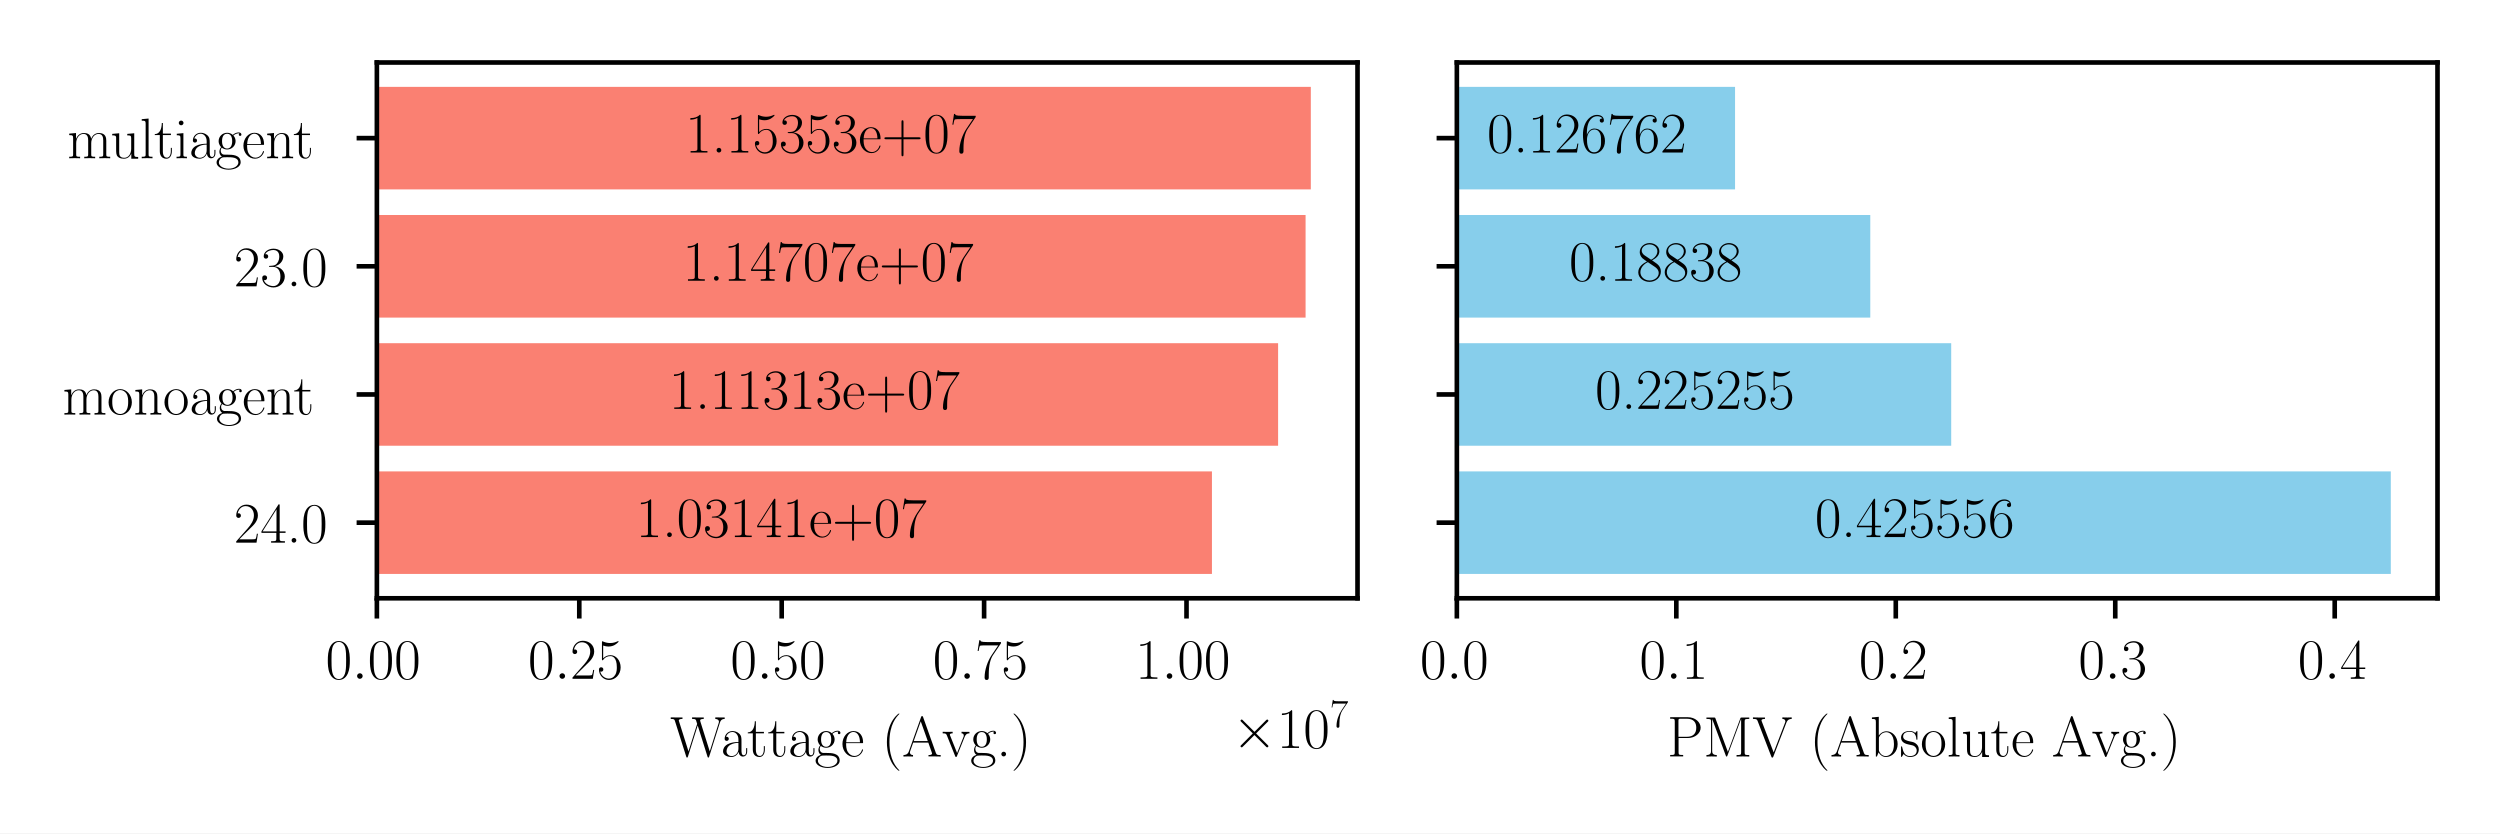
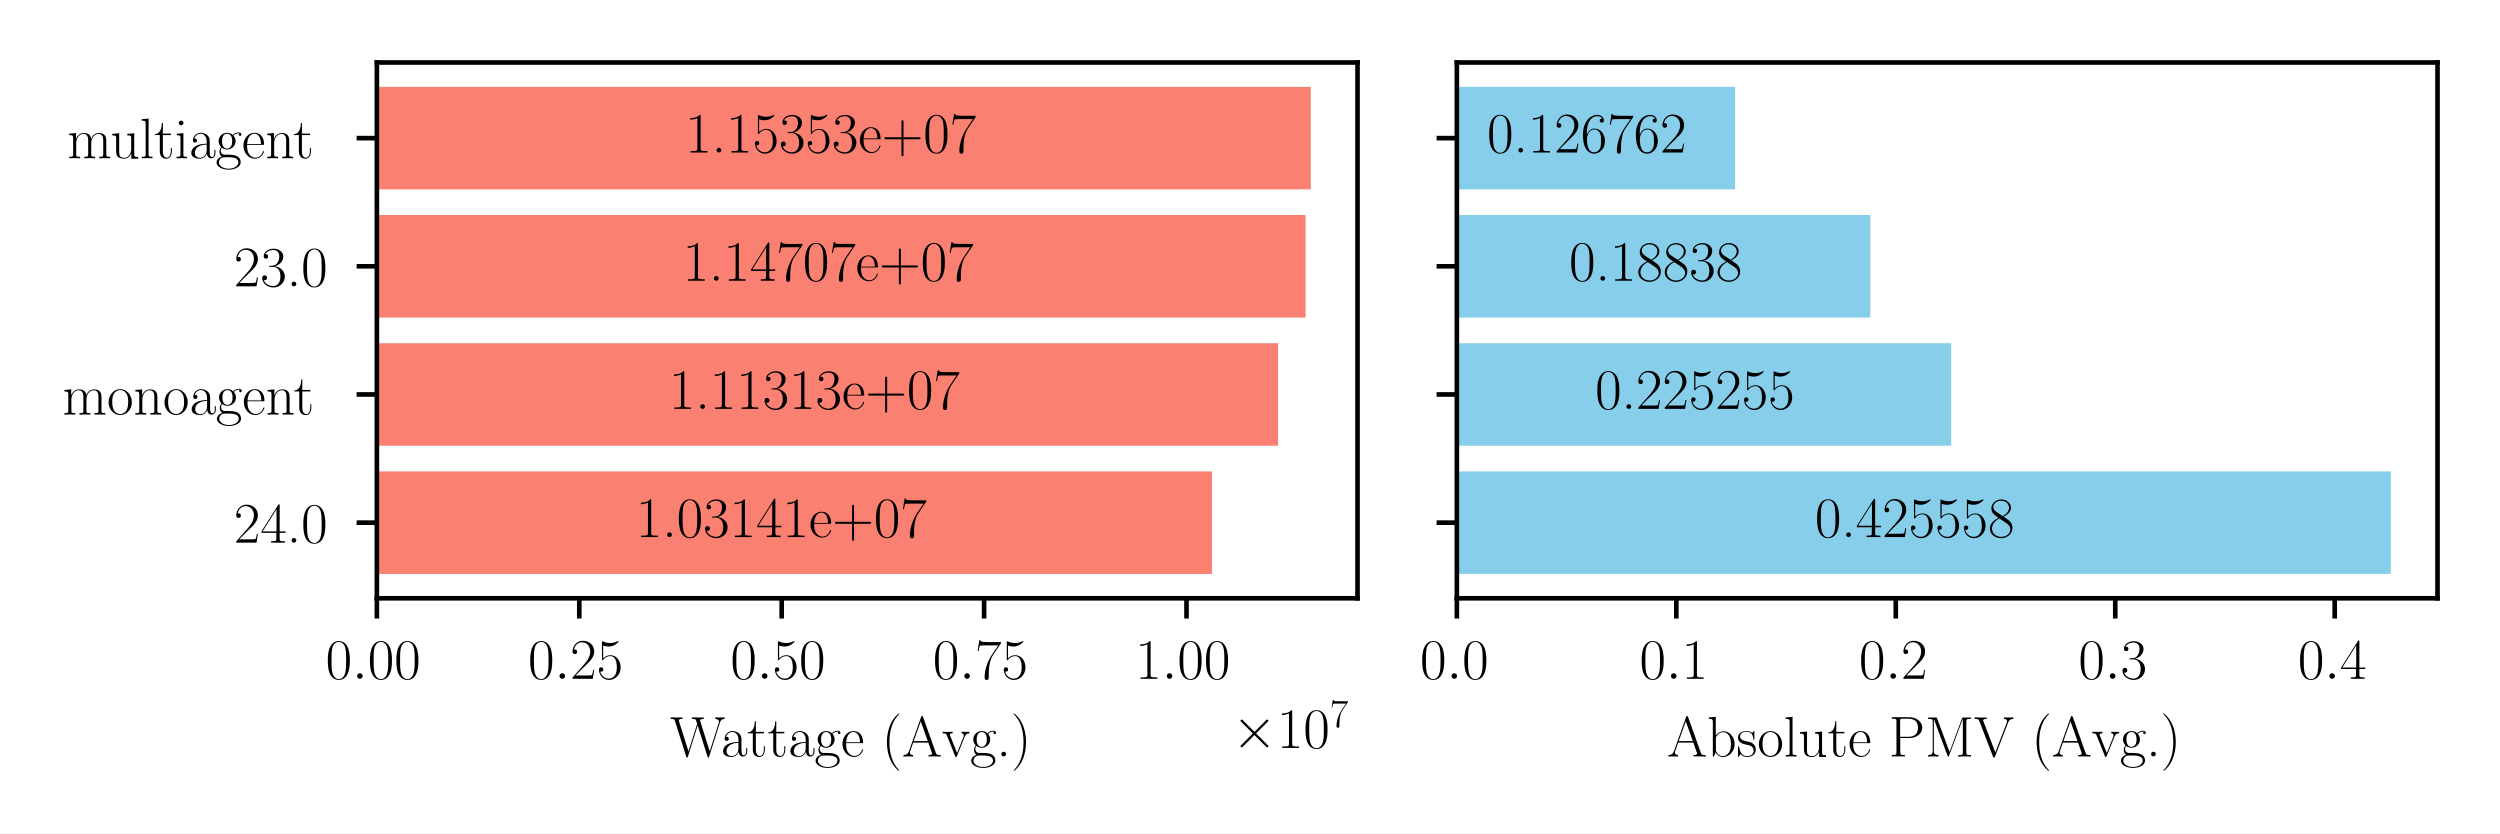
<svg xmlns="http://www.w3.org/2000/svg" xmlns:xlink="http://www.w3.org/1999/xlink" width="432pt" height="144pt" viewBox="0 0 432 144" version="1.1">
  <defs>
    <style type="text/css">*{stroke-linejoin: round; stroke-linecap: butt}</style>
  </defs>
  <g id="figure_1">
    <g id="patch_1">
      <path d="M 0 144  L 432 144  L 432 0  L 0 0  z " style="fill: #ffffff" />
    </g>
    <g id="axes_1">
      <g id="patch_2">
        <path d="M 65.123 103.382  L 234.579 103.382  L 234.579 10.8  L 65.123 10.8  z " style="fill: #ffffff" />
      </g>
      <g id="patch_3">
-         <path d="M 65.123 99.173  L 209.424 99.173  L 209.424 81.454  L 65.123 81.454  z " clip-path="url(#pb699be43f3)" style="fill: #fa8072" />
+         <path d="M 65.123 99.173  L 209.424 99.173  L 209.424 81.454  L 65.123 81.454  z " clip-path="url(#p2b92058a64)" style="fill: #fa8072" />
      </g>
      <g id="patch_4">
-         <path d="M 65.123 77.025  L 220.856 77.025  L 220.856 59.306  L 65.123 59.306  z " clip-path="url(#pb699be43f3)" style="fill: #fa8072" />
+         <path d="M 65.123 77.025  L 220.856 77.025  L 220.856 59.306  L 65.123 59.306  z " clip-path="url(#p2b92058a64)" style="fill: #fa8072" />
      </g>
      <g id="patch_5">
-         <path d="M 65.123 54.876  L 225.605 54.876  L 225.605 37.157  L 65.123 37.157  z " clip-path="url(#pb699be43f3)" style="fill: #fa8072" />
+         <path d="M 65.123 54.876  L 225.605 54.876  L 225.605 37.157  L 65.123 37.157  z " clip-path="url(#p2b92058a64)" style="fill: #fa8072" />
      </g>
      <g id="patch_6">
-         <path d="M 65.123 32.727  L 226.509 32.727  L 226.509 15.008  L 65.123 15.008  z " clip-path="url(#pb699be43f3)" style="fill: #fa8072" />
+         <path d="M 65.123 32.727  L 226.509 32.727  L 226.509 15.008  L 65.123 15.008  z " clip-path="url(#p2b92058a64)" style="fill: #fa8072" />
      </g>
      <g id="matplotlib.axis_1">
        <g id="xtick_1">
          <g id="line2d_1">
            <defs>
-               <path id="m2a551064ef" d="M 0 0  L 0 3.5  " style="stroke: #000000; stroke-width: 0.8" />
+               <path id="m64efaf2c10" d="M 0 0  L 0 3.5  " style="stroke: #000000; stroke-width: 0.8" />
            </defs>
            <g>
-               <use xlink:href="#m2a551064ef" x="65.123" y="103.382" style="stroke: #000000; stroke-width: 0.8" />
+               <use xlink:href="#m64efaf2c10" x="65.123" y="103.382" style="stroke: #000000; stroke-width: 0.8" />
            </g>
          </g>
          <g id="text_1">
            <g transform="translate(56.26696 117.3002) scale(0.1 -0.1)">
              <defs>
                <path id="CMR17-30" d="M 2688 2025  C 2688 2416 2682 3080 2413 3591  C 2176 4039 1798 4198 1466 4198  C 1158 4198 768 4058 525 3597  C 269 3118 243 2524 243 2025  C 243 1661 250 1106 448 619  C 723 -39 1216 -128 1466 -128  C 1760 -128 2208 -7 2470 600  C 2662 1042 2688 1559 2688 2025  z M 1466 -26  C 1056 -26 813 325 723 812  C 653 1188 653 1738 653 2096  C 653 2588 653 2997 736 3387  C 858 3929 1216 4096 1466 4096  C 1728 4096 2067 3923 2189 3400  C 2272 3036 2278 2607 2278 2096  C 2278 1680 2278 1169 2202 792  C 2067 95 1690 -26 1466 -26  z " transform="scale(0.015625)" />
                <path id="CMMI12-3a" d="M 1178 307  C 1178 492 1024 619 870 619  C 685 619 557 466 557 313  C 557 128 710 0 864 0  C 1050 0 1178 153 1178 307  z " transform="scale(0.015625)" />
              </defs>
              <use xlink:href="#CMR17-30" transform="scale(0.996264)" />
              <use xlink:href="#CMMI12-3a" transform="translate(45.69048 0) scale(0.996264)" />
              <use xlink:href="#CMR17-30" transform="translate(72.78765 0) scale(0.996264)" />
              <use xlink:href="#CMR17-30" transform="translate(118.4781 0) scale(0.996264)" />
            </g>
          </g>
        </g>
        <g id="xtick_2">
          <g id="line2d_2">
            <g>
-               <use xlink:href="#m2a551064ef" x="100.099" y="103.382" style="stroke: #000000; stroke-width: 0.8" />
+               <use xlink:href="#m64efaf2c10" x="100.099" y="103.382" style="stroke: #000000; stroke-width: 0.8" />
            </g>
          </g>
          <g id="text_2">
            <g transform="translate(91.24359 117.3002) scale(0.1 -0.1)">
              <defs>
                <path id="CMR17-32" d="M 2669 989  L 2554 989  C 2490 536 2438 459 2413 420  C 2381 369 1920 369 1830 369  L 602 369  C 832 619 1280 1072 1824 1597  C 2214 1967 2669 2402 2669 3035  C 2669 3790 2067 4224 1395 4224  C 691 4224 262 3604 262 3030  C 262 2780 448 2748 525 2748  C 589 2748 781 2787 781 3010  C 781 3207 614 3264 525 3264  C 486 3264 448 3258 422 3245  C 544 3790 915 4058 1306 4058  C 1862 4058 2227 3617 2227 3035  C 2227 2479 1901 2000 1536 1584  L 262 146  L 262 0  L 2515 0  L 2669 989  z " transform="scale(0.015625)" />
                <path id="CMR17-35" d="M 730 3692  C 794 3666 1056 3584 1325 3584  C 1920 3584 2246 3911 2432 4100  C 2432 4157 2432 4192 2394 4192  C 2387 4192 2374 4192 2323 4163  C 2099 4058 1837 3973 1517 3973  C 1325 3973 1037 3999 723 4139  C 653 4171 640 4171 634 4171  C 602 4171 595 4164 595 4037  L 595 2203  C 595 2089 595 2057 659 2057  C 691 2057 704 2070 736 2114  C 941 2401 1222 2522 1542 2522  C 1766 2522 2246 2382 2246 1289  C 2246 1085 2246 715 2054 421  C 1894 159 1645 25 1370 25  C 947 25 518 320 403 814  C 429 807 480 795 506 795  C 589 795 749 840 749 1038  C 749 1210 627 1280 506 1280  C 358 1280 262 1190 262 1011  C 262 454 704 -128 1382 -128  C 2042 -128 2669 440 2669 1264  C 2669 2030 2170 2624 1549 2624  C 1222 2624 947 2503 730 2274  L 730 3692  z " transform="scale(0.015625)" />
              </defs>
              <use xlink:href="#CMR17-30" transform="scale(0.996264)" />
              <use xlink:href="#CMMI12-3a" transform="translate(45.69048 0) scale(0.996264)" />
              <use xlink:href="#CMR17-32" transform="translate(72.78765 0) scale(0.996264)" />
              <use xlink:href="#CMR17-35" transform="translate(118.4781 0) scale(0.996264)" />
            </g>
          </g>
        </g>
        <g id="xtick_3">
          <g id="line2d_3">
            <g>
-               <use xlink:href="#m2a551064ef" x="135.076" y="103.382" style="stroke: #000000; stroke-width: 0.8" />
+               <use xlink:href="#m64efaf2c10" x="135.076" y="103.382" style="stroke: #000000; stroke-width: 0.8" />
            </g>
          </g>
          <g id="text_3">
            <g transform="translate(126.2202 117.3002) scale(0.1 -0.1)">
              <use xlink:href="#CMR17-30" transform="scale(0.996264)" />
              <use xlink:href="#CMMI12-3a" transform="translate(45.69048 0) scale(0.996264)" />
              <use xlink:href="#CMR17-35" transform="translate(72.78765 0) scale(0.996264)" />
              <use xlink:href="#CMR17-30" transform="translate(118.4781 0) scale(0.996264)" />
            </g>
          </g>
        </g>
        <g id="xtick_4">
          <g id="line2d_4">
            <g>
-               <use xlink:href="#m2a551064ef" x="170.053" y="103.382" style="stroke: #000000; stroke-width: 0.8" />
+               <use xlink:href="#m64efaf2c10" x="170.053" y="103.382" style="stroke: #000000; stroke-width: 0.8" />
            </g>
          </g>
          <g id="text_4">
            <g transform="translate(161.1969 117.3002) scale(0.1 -0.1)">
              <defs>
                <path id="CMR17-37" d="M 2886 3941  L 2886 4081  L 1382 4081  C 634 4081 621 4165 595 4288  L 480 4288  L 294 3094  L 410 3094  C 429 3215 474 3540 550 3661  C 589 3712 1062 3712 1171 3712  L 2579 3712  L 1869 2661  C 1395 1954 1069 999 1069 165  C 1069 89 1069 -128 1299 -128  C 1530 -128 1530 89 1530 171  L 1530 465  C 1530 1508 1709 2196 2003 2636  L 2886 3941  z " transform="scale(0.015625)" />
              </defs>
              <use xlink:href="#CMR17-30" transform="scale(0.996264)" />
              <use xlink:href="#CMMI12-3a" transform="translate(45.69048 0) scale(0.996264)" />
              <use xlink:href="#CMR17-37" transform="translate(72.78765 0) scale(0.996264)" />
              <use xlink:href="#CMR17-35" transform="translate(118.4781 0) scale(0.996264)" />
            </g>
          </g>
        </g>
        <g id="xtick_5">
          <g id="line2d_5">
            <g>
-               <use xlink:href="#m2a551064ef" x="205.029" y="103.382" style="stroke: #000000; stroke-width: 0.8" />
+               <use xlink:href="#m64efaf2c10" x="205.029" y="103.382" style="stroke: #000000; stroke-width: 0.8" />
            </g>
          </g>
          <g id="text_5">
            <g transform="translate(196.1735 117.3002) scale(0.1 -0.1)">
              <defs>
                <path id="CMR17-31" d="M 1702 4058  C 1702 4192 1696 4192 1606 4192  C 1357 3916 979 3827 621 3827  C 602 3827 570 3827 563 3808  C 557 3795 557 3782 557 3648  C 755 3648 1088 3686 1344 3839  L 1344 461  C 1344 236 1331 160 781 160  L 589 160  L 589 0  C 896 0 1216 0 1523 0  C 1830 0 2150 0 2458 0  L 2458 160  L 2266 160  C 1715 160 1702 230 1702 458  L 1702 4058  z " transform="scale(0.015625)" />
              </defs>
              <use xlink:href="#CMR17-31" transform="scale(0.996264)" />
              <use xlink:href="#CMMI12-3a" transform="translate(45.69048 0) scale(0.996264)" />
              <use xlink:href="#CMR17-30" transform="translate(72.78765 0) scale(0.996264)" />
              <use xlink:href="#CMR17-30" transform="translate(118.4781 0) scale(0.996264)" />
            </g>
          </g>
        </g>
        <g id="text_6">
          <g transform="translate(115.8116 130.7093) scale(0.1 -0.1)">
            <defs>
              <path id="CMR17-57" d="M 5523 3764  C 5581 3936 5677 4160 6048 4160  L 6048 4326  C 5939 4326 5715 4326 5600 4326  C 5440 4326 5158 4326 5005 4332  L 5005 4160  C 5293 4160 5414 4000 5414 3847  C 5414 3802 5408 3777 5382 3707  L 4390 555  L 3347 3873  C 3328 3937 3322 3963 3322 3988  C 3322 4160 3603 4160 3725 4160  L 3725 4326  C 3539 4326 3219 4326 3021 4326  C 2861 4326 2573 4326 2426 4332  L 2426 4160  C 2720 4160 2797 4141 2861 4027  C 2886 3969 2989 3638 2989 3619  C 2989 3593 2976 3555 2970 3536  L 2029 561  L 986 3867  C 954 3957 954 3969 954 3982  C 954 4160 1235 4160 1363 4160  L 1363 4326  C 1178 4326 858 4326 659 4326  C 493 4326 211 4326 58 4332  L 58 4160  C 442 4160 467 4122 531 3918  L 1779 -20  C 1811 -115 1811 -128 1869 -128  C 1920 -128 1939 -115 1965 -26  L 3053 3433  L 4141 -26  C 4166 -115 4186 -128 4237 -128  C 4294 -128 4294 -115 4326 -20  L 5523 3764  z " transform="scale(0.015625)" />
              <path id="CMR17-61" d="M 2304 1653  C 2304 2072 2304 2294 2035 2543  C 1798 2752 1523 2816 1306 2816  C 800 2816 435 2407 435 1971  C 435 1728 627 1728 666 1728  C 749 1728 896 1778 896 1954  C 896 2112 774 2181 666 2181  C 640 2181 608 2174 589 2168  C 723 2592 1069 2714 1293 2714  C 1613 2714 1965 2429 1965 1885  L 1965 1600  C 1587 1600 1133 1549 774 1357  C 371 1133 256 813 256 570  C 256 77 832 -64 1171 -64  C 1523 -64 1850 139 1990 511  C 2003 233 2182 -18 2464 -18  C 2598 -18 2938 70 2938 567  L 2938 920  L 2822 920  L 2822 562  C 2822 178 2650 128 2566 128  C 2304 128 2304 458 2304 738  L 2304 1653  z M 1965 870  C 1965 317 1568 38 1216 38  C 896 38 646 275 646 570  C 646 761 730 1100 1101 1305  C 1408 1478 1760 1504 1965 1504  L 1965 870  z " transform="scale(0.015625)" />
              <path id="CMR17-74" d="M 966 2560  L 1862 2560  L 1862 2725  L 966 2725  L 966 3904  L 851 3904  C 838 3245 614 2668 70 2668  L 70 2560  L 627 2560  L 627 771  C 627 650 627 -64 1370 -64  C 1747 -64 1965 306 1965 777  L 1965 1140  L 1850 1140  L 1850 783  C 1850 344 1677 51 1408 51  C 1222 51 966 178 966 758  L 966 2560  z " transform="scale(0.015625)" />
              <path id="CMR17-67" d="M 710 1164  C 832 1068 1043 960 1299 960  C 1805 960 2240 1357 2240 1888  C 2240 2054 2189 2310 1997 2509  C 2176 2692 2438 2752 2586 2752  C 2611 2752 2650 2752 2682 2734  C 2656 2728 2598 2703 2598 2605  C 2598 2527 2656 2471 2739 2471  C 2835 2471 2886 2533 2886 2614  C 2886 2731 2790 2854 2586 2854  C 2330 2854 2106 2738 1926 2580  C 1734 2753 1504 2816 1299 2816  C 794 2816 358 2419 358 1888  C 358 1522 570 1292 634 1228  C 442 1004 442 743 442 711  C 442 545 506 302 723 168  C 390 85 128 -169 128 -486  C 128 -943 736 -1280 1466 -1280  C 2170 -1280 2803 -956 2803 -479  C 2803 384 1856 384 1363 384  C 1216 384 954 384 922 391  C 723 423 589 602 589 826  C 589 883 589 1024 710 1164  z M 1299 1068  C 736 1068 736 1760 736 1889  C 736 2016 736 2708 1299 2708  C 1862 2708 1862 2016 1862 1889  C 1862 1760 1862 1068 1299 1068  z M 1466 -1171  C 826 -1171 384 -835 384 -486  C 384 -289 493 -105 634 -4  C 794 104 858 104 1293 104  C 1818 104 2547 104 2547 -486  C 2547 -835 2106 -1171 1466 -1171  z " transform="scale(0.015625)" />
              <path id="CMR17-65" d="M 2438 1472  C 2464 1498 2464 1511 2464 1576  C 2464 2238 2118 2816 1389 2816  C 710 2816 173 2169 173 1383  C 173 551 781 -64 1459 -64  C 2176 -64 2458 607 2458 740  C 2458 784 2419 784 2406 784  C 2362 784 2355 771 2330 696  C 2189 265 1837 51 1504 51  C 1229 51 954 203 781 480  C 582 803 582 1176 582 1472  L 2438 1472  z M 589 1568  C 634 2505 1126 2714 1382 2714  C 1818 2714 2112 2297 2118 1568  L 589 1568  z " transform="scale(0.015625)" />
              <path id="CMR17-28" d="M 1958 -1561  C 1958 -1555 1958 -1542 1939 -1523  C 1645 -1224 858 -407 858 1581  C 858 3569 1632 4379 1946 4697  C 1946 4704 1958 4717 1958 4736  C 1958 4755 1939 4768 1914 4768  C 1843 4768 1299 4296 986 3594  C 666 2887 576 2199 576 1588  C 576 1128 621 351 1005 -471  C 1312 -1135 1837 -1600 1914 -1600  C 1946 -1600 1958 -1587 1958 -1561  z " transform="scale(0.015625)" />
              <path id="CMR17-41" d="M 2323 4378  C 2291 4461 2278 4480 2214 4480  C 2150 4480 2138 4461 2106 4378  L 749 566  C 627 223 371 153 147 153  L 147 -13  C 262 0 518 0 640 0  C 800 0 1056 0 1210 -13  L 1210 153  C 909 153 864 361 864 439  C 864 497 877 530 890 569  L 1229 1536  L 2906 1536  L 3290 442  C 3322 365 3322 352 3322 327  C 3322 153 3046 153 2925 153  L 2925 0  C 3110 0 3443 0 3642 0  C 3808 0 4128 0 4282 -13  L 4282 153  C 3942 153 3827 153 3744 387  L 2323 4378  z M 2067 3893  L 2848 1702  L 1286 1702  L 2067 3893  z " transform="scale(0.015625)" />
              <path id="CMR17-76" d="M 2502 2163  C 2560 2304 2662 2560 3034 2560  L 3034 2726  C 2912 2726 2752 2726 2630 2726  C 2496 2726 2285 2726 2157 2732  L 2157 2566  C 2317 2553 2406 2477 2406 2311  C 2406 2253 2406 2240 2368 2151  L 1664 377  L 902 2286  C 864 2369 864 2381 864 2407  C 864 2560 1075 2560 1171 2560  L 1171 2732  C 1018 2726 736 2726 576 2726  C 403 2726 205 2726 64 2732  L 64 2560  C 307 2560 442 2560 518 2362  L 1446 44  C 1485 -51 1491 -64 1549 -64  C 1606 -64 1613 -51 1651 44  L 2502 2163  z " transform="scale(0.015625)" />
              <path id="CMR17-2e" d="M 1062 261  C 1062 420 934 522 800 522  C 672 522 538 420 538 261  C 538 102 666 0 800 0  C 928 0 1062 102 1062 261  z " transform="scale(0.015625)" />
              <path id="CMR17-29" d="M 1683 1581  C 1683 2040 1638 2817 1254 3639  C 947 4303 422 4768 346 4768  C 326 4768 301 4761 301 4729  C 301 4717 307 4710 314 4697  C 621 4378 1402 3568 1402 1584  C 1402 -407 627 -1217 314 -1537  C 307 -1549 301 -1556 301 -1568  C 301 -1600 326 -1600 346 -1600  C 416 -1600 960 -1128 1274 -426  C 1594 281 1683 969 1683 1581  z " transform="scale(0.015625)" />
            </defs>
            <use xlink:href="#CMR17-57" transform="scale(0.996264)" />
            <use xlink:href="#CMR17-61" transform="translate(87.28939 0) scale(0.996264)" />
            <use xlink:href="#CMR17-74" transform="translate(132.9799 0) scale(0.996264)" />
            <use xlink:href="#CMR17-74" transform="translate(168.2606 0) scale(0.996264)" />
            <use xlink:href="#CMR17-61" transform="translate(203.5414 0) scale(0.996264)" />
            <use xlink:href="#CMR17-67" transform="translate(249.2319 0) scale(0.996264)" />
            <use xlink:href="#CMR17-65" transform="translate(294.9224 0) scale(0.996264)" />
            <use xlink:href="#CMR17-28" transform="translate(365.484 0) scale(0.996264)" />
            <use xlink:href="#CMR17-41" transform="translate(400.7648 0) scale(0.996264)" />
            <use xlink:href="#CMR17-76" transform="translate(469.8372 0) scale(0.996264)" />
            <use xlink:href="#CMR17-67" transform="translate(518.1301 0) scale(0.996264)" />
            <use xlink:href="#CMR17-2e" transform="translate(563.8206 0) scale(0.996264)" />
            <use xlink:href="#CMR17-29" transform="translate(588.6916 0) scale(0.996264)" />
          </g>
        </g>
        <g id="text_7">
          <g transform="translate(212.8962 129.24) scale(0.1 -0.1)">
            <defs>
              <path id="CMSY10-2" d="M 2490 1785  L 1210 3059  C 1133 3136 1120 3148 1069 3148  C 1005 3148 941 3091 941 3020  C 941 2976 954 2963 1024 2892  L 2304 1606  L 1024 320  C 954 249 941 236 941 192  C 941 121 1005 64 1069 64  C 1120 64 1133 76 1210 153  L 2483 1427  L 3808 102  C 3821 96 3866 64 3904 64  C 3981 64 4032 121 4032 192  C 4032 204 4032 230 4013 262  C 4006 275 2989 1280 2669 1606  L 3840 2777  C 3872 2816 3968 2899 4000 2937  C 4006 2950 4032 2976 4032 3020  C 4032 3091 3981 3148 3904 3148  C 3853 3148 3827 3123 3757 3052  L 2490 1785  z " transform="scale(0.015625)" />
            </defs>
            <use xlink:href="#CMSY10-2" transform="scale(0.996264)" />
            <use xlink:href="#CMR17-31" transform="translate(77.48747 0) scale(0.996264)" />
            <use xlink:href="#CMR17-30" transform="translate(123.1779 0) scale(0.996264)" />
            <use xlink:href="#CMR17-37" transform="translate(168.8684 36.15364) scale(0.697382)" />
          </g>
        </g>
      </g>
      <g id="matplotlib.axis_2">
        <g id="ytick_1">
          <g id="line2d_6">
            <defs>
-               <path id="m8bbfffe278" d="M 0 0  L -3.5 0  " style="stroke: #000000; stroke-width: 0.8" />
+               <path id="m8d2fa3c59d" d="M 0 0  L -3.5 0  " style="stroke: #000000; stroke-width: 0.8" />
            </defs>
            <g>
-               <use xlink:href="#m8bbfffe278" x="65.123" y="90.314" style="stroke: #000000; stroke-width: 0.8" />
+               <use xlink:href="#m8d2fa3c59d" x="65.123" y="90.314" style="stroke: #000000; stroke-width: 0.8" />
            </g>
          </g>
          <g id="text_8">
            <g transform="translate(40.41125 93.77318) scale(0.1 -0.1)">
              <defs>
                <path id="CMR17-34" d="M 2150 4122  C 2150 4256 2144 4256 2029 4256  L 128 1254  L 128 1088  L 1779 1088  L 1779 457  C 1779 224 1766 160 1318 160  L 1197 160  L 1197 0  C 1402 0 1747 0 1965 0  C 2182 0 2528 0 2733 0  L 2733 160  L 2611 160  C 2163 160 2150 224 2150 457  L 2150 1088  L 2803 1088  L 2803 1254  L 2150 1254  L 2150 4122  z M 1798 3703  L 1798 1254  L 256 1254  L 1798 3703  z " transform="scale(0.015625)" />
              </defs>
              <use xlink:href="#CMR17-32" transform="scale(0.996264)" />
              <use xlink:href="#CMR17-34" transform="translate(45.69048 0) scale(0.996264)" />
              <use xlink:href="#CMR17-2e" transform="translate(91.38095 0) scale(0.996264)" />
              <use xlink:href="#CMR17-30" transform="translate(116.252 0) scale(0.996264)" />
            </g>
          </g>
        </g>
        <g id="ytick_2">
          <g id="line2d_7">
            <g>
-               <use xlink:href="#m8bbfffe278" x="65.123" y="68.165" style="stroke: #000000; stroke-width: 0.8" />
+               <use xlink:href="#m8d2fa3c59d" x="65.123" y="68.165" style="stroke: #000000; stroke-width: 0.8" />
            </g>
          </g>
          <g id="text_9">
            <g transform="translate(10.8 71.62445) scale(0.1 -0.1)">
              <defs>
                <path id="CMR17-6d" d="M 4326 1933  C 4326 2252 4269 2790 3507 2790  C 3072 2790 2771 2496 2656 2151  L 2650 2151  C 2573 2676 2195 2790 1837 2790  C 1331 2790 1069 2400 973 2144  L 966 2144  L 966 2790  L 211 2720  L 211 2554  C 589 2554 646 2515 646 2208  L 646 428  C 646 184 621 153 211 153  L 211 -13  C 365 0 646 0 813 0  C 979 0 1267 0 1421 -13  L 1421 153  C 1011 153 986 178 986 428  L 986 1658  C 986 2247 1344 2688 1792 2688  C 2266 2688 2317 2266 2317 1958  L 2317 428  C 2317 184 2291 153 1882 153  L 1882 -13  C 2035 0 2317 0 2483 0  C 2650 0 2938 0 3091 -13  L 3091 153  C 2682 153 2656 178 2656 428  L 2656 1658  C 2656 2247 3014 2688 3462 2688  C 3936 2688 3987 2266 3987 1958  L 3987 428  C 3987 184 3962 153 3552 153  L 3552 -13  C 3706 0 3987 0 4154 0  C 4320 0 4608 0 4762 -13  L 4762 153  C 4352 153 4326 178 4326 428  L 4326 1933  z " transform="scale(0.015625)" />
                <path id="CMR17-6f" d="M 2758 1356  C 2758 2176 2163 2816 1466 2816  C 768 2816 173 2176 173 1356  C 173 551 768 -64 1466 -64  C 2163 -64 2758 551 2758 1356  z M 1466 51  C 1165 51 909 230 762 480  C 602 767 582 1126 582 1408  C 582 1677 595 2010 762 2298  C 890 2509 1139 2714 1466 2714  C 1754 2714 1997 2554 2150 2330  C 2349 2029 2349 1607 2349 1408  C 2349 1158 2336 775 2163 467  C 1984 173 1709 51 1466 51  z " transform="scale(0.015625)" />
                <path id="CMR17-6e" d="M 2656 1933  C 2656 2259 2592 2790 1837 2790  C 1331 2790 1069 2400 973 2144  L 966 2144  L 966 2790  L 211 2720  L 211 2554  C 589 2554 646 2515 646 2208  L 646 428  C 646 184 621 153 211 153  L 211 -13  C 365 0 646 0 813 0  C 979 0 1267 0 1421 -13  L 1421 153  C 1011 153 986 178 986 428  L 986 1658  C 986 2247 1344 2688 1792 2688  C 2266 2688 2317 2266 2317 1958  L 2317 428  C 2317 184 2291 153 1882 153  L 1882 -13  C 2035 0 2317 0 2483 0  C 2650 0 2938 0 3091 -13  L 3091 153  C 2682 153 2656 178 2656 428  L 2656 1933  z " transform="scale(0.015625)" />
              </defs>
              <use xlink:href="#CMR17-6d" transform="scale(0.996264)" />
              <use xlink:href="#CMR17-6f" transform="translate(76.91959 0) scale(0.996264)" />
              <use xlink:href="#CMR17-6e" transform="translate(122.6101 0) scale(0.996264)" />
              <use xlink:href="#CMR17-6f" transform="translate(173.5054 0) scale(0.996264)" />
              <use xlink:href="#CMR17-61" transform="translate(219.1959 0) scale(0.996264)" />
              <use xlink:href="#CMR17-67" transform="translate(264.8864 0) scale(0.996264)" />
              <use xlink:href="#CMR17-65" transform="translate(310.5769 0) scale(0.996264)" />
              <use xlink:href="#CMR17-6e" transform="translate(351.0625 0) scale(0.996264)" />
              <use xlink:href="#CMR17-74" transform="translate(399.3554 0) scale(0.996264)" />
            </g>
          </g>
        </g>
        <g id="ytick_3">
          <g id="line2d_8">
            <g>
-               <use xlink:href="#m8bbfffe278" x="65.123" y="46.016" style="stroke: #000000; stroke-width: 0.8" />
+               <use xlink:href="#m8d2fa3c59d" x="65.123" y="46.016" style="stroke: #000000; stroke-width: 0.8" />
            </g>
          </g>
          <g id="text_10">
            <g transform="translate(40.41125 49.47573) scale(0.1 -0.1)">
              <defs>
                <path id="CMR17-33" d="M 1414 2157  C 1984 2157 2234 1662 2234 1090  C 2234 320 1824 25 1453 25  C 1114 25 563 194 390 693  C 422 680 454 680 486 680  C 640 680 755 782 755 948  C 755 1133 614 1216 486 1216  C 378 1216 211 1165 211 926  C 211 335 787 -128 1466 -128  C 2176 -128 2720 430 2720 1085  C 2720 1707 2208 2157 1600 2227  C 2086 2328 2554 2756 2554 3329  C 2554 3820 2048 4179 1472 4179  C 890 4179 378 3829 378 3329  C 378 3110 544 3072 627 3072  C 762 3072 877 3155 877 3321  C 877 3486 762 3569 627 3569  C 602 3569 570 3569 544 3557  C 730 3959 1235 4032 1459 4032  C 1683 4032 2106 3925 2106 3320  C 2106 3143 2080 2828 1862 2550  C 1670 2304 1453 2304 1242 2284  C 1210 2284 1062 2269 1037 2269  C 992 2263 966 2257 966 2208  C 966 2163 973 2157 1101 2157  L 1414 2157  z " transform="scale(0.015625)" />
              </defs>
              <use xlink:href="#CMR17-32" transform="scale(0.996264)" />
              <use xlink:href="#CMR17-33" transform="translate(45.69048 0) scale(0.996264)" />
              <use xlink:href="#CMR17-2e" transform="translate(91.38095 0) scale(0.996264)" />
              <use xlink:href="#CMR17-30" transform="translate(116.252 0) scale(0.996264)" />
            </g>
          </g>
        </g>
        <g id="ytick_4">
          <g id="line2d_9">
            <g>
-               <use xlink:href="#m8bbfffe278" x="65.123" y="23.868" style="stroke: #000000; stroke-width: 0.8" />
+               <use xlink:href="#m8d2fa3c59d" x="65.123" y="23.868" style="stroke: #000000; stroke-width: 0.8" />
            </g>
          </g>
          <g id="text_11">
            <g transform="translate(11.63023 27.327) scale(0.1 -0.1)">
              <defs>
                <path id="CMR17-75" d="M 1882 2693  L 1882 2528  C 2259 2528 2317 2489 2317 2186  L 2317 1032  C 2317 500 2029 38 1555 38  C 1030 38 986 348 986 678  L 986 2763  L 211 2693  L 211 2528  C 467 2528 640 2528 646 2274  L 646 1058  C 646 633 646 361 813 183  C 896 101 1056 -64 1517 -64  C 2061 -64 2272 377 2323 506  L 2330 506  L 2330 -63  L 3091 -63  L 3091 128  C 2714 128 2656 166 2656 473  L 2656 2763  L 1882 2693  z " transform="scale(0.015625)" />
                <path id="CMR17-6c" d="M 979 4396  L 218 4326  L 218 4160  C 595 4160 653 4122 653 3817  L 653 426  C 653 184 627 153 218 153  L 218 -13  C 371 0 653 0 813 0  C 979 0 1261 0 1414 -13  L 1414 153  C 1005 153 979 178 979 426  L 979 4396  z " transform="scale(0.015625)" />
                <path id="CMR17-69" d="M 992 3909  C 992 4049 877 4170 730 4170  C 589 4170 467 4056 467 3909  C 467 3769 582 3648 730 3648  C 870 3648 992 3763 992 3909  z M 243 2706  L 243 2541  C 602 2541 653 2502 653 2197  L 653 427  C 653 184 627 153 218 153  L 218 -13  C 371 0 646 0 806 0  C 960 0 1222 0 1370 -13  L 1370 153  C 992 153 979 191 979 420  L 979 2776  L 243 2706  z " transform="scale(0.015625)" />
              </defs>
              <use xlink:href="#CMR17-6d" transform="scale(0.996264)" />
              <use xlink:href="#CMR17-75" transform="translate(74.31714 0) scale(0.996264)" />
              <use xlink:href="#CMR17-6c" transform="translate(125.2125 0) scale(0.996264)" />
              <use xlink:href="#CMR17-74" transform="translate(150.0836 0) scale(0.996264)" />
              <use xlink:href="#CMR17-69" transform="translate(185.3643 0) scale(0.996264)" />
              <use xlink:href="#CMR17-61" transform="translate(210.2354 0) scale(0.996264)" />
              <use xlink:href="#CMR17-67" transform="translate(255.9259 0) scale(0.996264)" />
              <use xlink:href="#CMR17-65" transform="translate(301.6163 0) scale(0.996264)" />
              <use xlink:href="#CMR17-6e" transform="translate(342.102 0) scale(0.996264)" />
              <use xlink:href="#CMR17-74" transform="translate(390.3949 0) scale(0.996264)" />
            </g>
          </g>
        </g>
      </g>
      <g id="patch_7">
        <path d="M 65.123 103.382  L 65.123 10.8  " style="fill: none; stroke: #000000; stroke-width: 0.8; stroke-linejoin: miter; stroke-linecap: square" />
      </g>
      <g id="patch_8">
        <path d="M 234.579 103.382  L 234.579 10.8  " style="fill: none; stroke: #000000; stroke-width: 0.8; stroke-linejoin: miter; stroke-linecap: square" />
      </g>
      <g id="patch_9">
        <path d="M 65.123 103.382  L 234.579 103.382  " style="fill: none; stroke: #000000; stroke-width: 0.8; stroke-linejoin: miter; stroke-linecap: square" />
      </g>
      <g id="patch_10">
        <path d="M 65.123 10.8  L 234.579 10.8  " style="fill: none; stroke: #000000; stroke-width: 0.8; stroke-linejoin: miter; stroke-linecap: square" />
      </g>
      <g id="text_12">
        <g transform="translate(109.8759 92.80459) scale(0.1 -0.1)">
          <defs>
            <path id="CMR17-2b" d="M 2413 1472  L 4109 1472  C 4198 1472 4307 1472 4307 1580  C 4307 1695 4205 1695 4109 1695  L 2413 1695  L 2413 3386  C 2413 3475 2413 3584 2304 3584  C 2189 3584 2189 3482 2189 3386  L 2189 1695  L 493 1695  C 403 1695 294 1695 294 1587  C 294 1472 397 1472 493 1472  L 2189 1472  L 2189 -218  C 2189 -307 2189 -416 2298 -416  C 2413 -416 2413 -314 2413 -218  L 2413 1472  z " transform="scale(0.015625)" />
          </defs>
          <use xlink:href="#CMR17-31" transform="scale(0.996264)" />
          <use xlink:href="#CMR17-2e" transform="translate(45.69048 0) scale(0.996264)" />
          <use xlink:href="#CMR17-30" transform="translate(70.56154 0) scale(0.996264)" />
          <use xlink:href="#CMR17-33" transform="translate(116.252 0) scale(0.996264)" />
          <use xlink:href="#CMR17-31" transform="translate(161.9425 0) scale(0.996264)" />
          <use xlink:href="#CMR17-34" transform="translate(207.633 0) scale(0.996264)" />
          <use xlink:href="#CMR17-31" transform="translate(253.3234 0) scale(0.996264)" />
          <use xlink:href="#CMR17-65" transform="translate(299.0139 0) scale(0.996264)" />
          <use xlink:href="#CMR17-2b" transform="translate(339.4996 0) scale(0.996264)" />
          <use xlink:href="#CMR17-30" transform="translate(411.2144 0) scale(0.996264)" />
          <use xlink:href="#CMR17-37" transform="translate(456.9048 0) scale(0.996264)" />
        </g>
      </g>
      <g id="text_13">
        <g transform="translate(115.5921 70.65587) scale(0.1 -0.1)">
          <use xlink:href="#CMR17-31" transform="scale(0.996264)" />
          <use xlink:href="#CMR17-2e" transform="translate(45.69048 0) scale(0.996264)" />
          <use xlink:href="#CMR17-31" transform="translate(70.56154 0) scale(0.996264)" />
          <use xlink:href="#CMR17-31" transform="translate(116.252 0) scale(0.996264)" />
          <use xlink:href="#CMR17-33" transform="translate(161.9425 0) scale(0.996264)" />
          <use xlink:href="#CMR17-31" transform="translate(207.633 0) scale(0.996264)" />
          <use xlink:href="#CMR17-33" transform="translate(253.3234 0) scale(0.996264)" />
          <use xlink:href="#CMR17-65" transform="translate(299.0139 0) scale(0.996264)" />
          <use xlink:href="#CMR17-2b" transform="translate(339.4996 0) scale(0.996264)" />
          <use xlink:href="#CMR17-30" transform="translate(411.2144 0) scale(0.996264)" />
          <use xlink:href="#CMR17-37" transform="translate(456.9048 0) scale(0.996264)" />
        </g>
      </g>
      <g id="text_14">
        <g transform="translate(117.9667 48.50714) scale(0.1 -0.1)">
          <use xlink:href="#CMR17-31" transform="scale(0.996264)" />
          <use xlink:href="#CMR17-2e" transform="translate(45.69048 0) scale(0.996264)" />
          <use xlink:href="#CMR17-31" transform="translate(70.56154 0) scale(0.996264)" />
          <use xlink:href="#CMR17-34" transform="translate(116.252 0) scale(0.996264)" />
          <use xlink:href="#CMR17-37" transform="translate(161.9425 0) scale(0.996264)" />
          <use xlink:href="#CMR17-30" transform="translate(207.633 0) scale(0.996264)" />
          <use xlink:href="#CMR17-37" transform="translate(253.3234 0) scale(0.996264)" />
          <use xlink:href="#CMR17-65" transform="translate(299.0139 0) scale(0.996264)" />
          <use xlink:href="#CMR17-2b" transform="translate(339.4996 0) scale(0.996264)" />
          <use xlink:href="#CMR17-30" transform="translate(411.2144 0) scale(0.996264)" />
          <use xlink:href="#CMR17-37" transform="translate(456.9048 0) scale(0.996264)" />
        </g>
      </g>
      <g id="text_15">
        <g transform="translate(118.4187 26.35841) scale(0.1 -0.1)">
          <use xlink:href="#CMR17-31" transform="scale(0.996264)" />
          <use xlink:href="#CMR17-2e" transform="translate(45.69048 0) scale(0.996264)" />
          <use xlink:href="#CMR17-31" transform="translate(70.56154 0) scale(0.996264)" />
          <use xlink:href="#CMR17-35" transform="translate(116.252 0) scale(0.996264)" />
          <use xlink:href="#CMR17-33" transform="translate(161.9425 0) scale(0.996264)" />
          <use xlink:href="#CMR17-35" transform="translate(207.633 0) scale(0.996264)" />
          <use xlink:href="#CMR17-33" transform="translate(253.3234 0) scale(0.996264)" />
          <use xlink:href="#CMR17-65" transform="translate(299.0139 0) scale(0.996264)" />
          <use xlink:href="#CMR17-2b" transform="translate(339.4996 0) scale(0.996264)" />
          <use xlink:href="#CMR17-30" transform="translate(411.2144 0) scale(0.996264)" />
          <use xlink:href="#CMR17-37" transform="translate(456.9048 0) scale(0.996264)" />
        </g>
      </g>
    </g>
    <g id="axes_2">
      <g id="patch_11">
        <path d="M 251.744 103.382  L 421.2 103.382  L 421.2 10.8  L 251.744 10.8  z " style="fill: #ffffff" />
      </g>
      <g id="patch_12">
-         <path d="M 251.744 99.173  L 413.131 99.173  L 413.131 81.454  L 251.744 81.454  z " clip-path="url(#p2b4e16cf7d)" style="fill: #87ceeb" />
+         <path d="M 251.744 99.173  L 413.131 99.173  L 413.131 81.454  L 251.744 81.454  z " clip-path="url(#p8933cc2660)" style="fill: #87ceeb" />
      </g>
      <g id="patch_13">
-         <path d="M 251.744 77.025  L 337.169 77.025  L 337.169 59.306  L 251.744 59.306  z " clip-path="url(#p2b4e16cf7d)" style="fill: #87ceeb" />
+         <path d="M 251.744 77.025  L 337.169 77.025  L 337.169 59.306  L 251.744 59.306  z " clip-path="url(#p8933cc2660)" style="fill: #87ceeb" />
      </g>
      <g id="patch_14">
-         <path d="M 251.744 54.876  L 323.185 54.876  L 323.185 37.157  L 251.744 37.157  z " clip-path="url(#p2b4e16cf7d)" style="fill: #87ceeb" />
+         <path d="M 251.744 54.876  L 323.184 54.876  L 323.184 37.157  L 251.744 37.157  z " clip-path="url(#p8933cc2660)" style="fill: #87ceeb" />
      </g>
      <g id="patch_15">
-         <path d="M 251.744 32.727  L 299.817 32.727  L 299.817 15.008  L 251.744 15.008  z " clip-path="url(#p2b4e16cf7d)" style="fill: #87ceeb" />
+         <path d="M 251.744 32.727  L 299.817 32.727  L 299.817 15.008  L 251.744 15.008  z " clip-path="url(#p8933cc2660)" style="fill: #87ceeb" />
      </g>
      <g id="matplotlib.axis_3">
        <g id="xtick_6">
          <g id="line2d_10">
            <g>
-               <use xlink:href="#m2a551064ef" x="251.744" y="103.382" style="stroke: #000000; stroke-width: 0.8" />
+               <use xlink:href="#m64efaf2c10" x="251.744" y="103.382" style="stroke: #000000; stroke-width: 0.8" />
            </g>
          </g>
          <g id="text_16">
            <g transform="translate(245.3788 117.3002) scale(0.1 -0.1)">
              <use xlink:href="#CMR17-30" transform="scale(0.996264)" />
              <use xlink:href="#CMMI12-3a" transform="translate(45.69048 0) scale(0.996264)" />
              <use xlink:href="#CMR17-30" transform="translate(72.78765 0) scale(0.996264)" />
            </g>
          </g>
        </g>
        <g id="xtick_7">
          <g id="line2d_11">
            <g>
-               <use xlink:href="#m2a551064ef" x="289.668" y="103.382" style="stroke: #000000; stroke-width: 0.8" />
+               <use xlink:href="#m64efaf2c10" x="289.667" y="103.382" style="stroke: #000000; stroke-width: 0.8" />
            </g>
          </g>
          <g id="text_17">
-             <g transform="translate(283.3026 117.3002) scale(0.1 -0.1)">
+             <g transform="translate(283.3024 117.3002) scale(0.1 -0.1)">
              <use xlink:href="#CMR17-30" transform="scale(0.996264)" />
              <use xlink:href="#CMMI12-3a" transform="translate(45.69048 0) scale(0.996264)" />
              <use xlink:href="#CMR17-31" transform="translate(72.78765 0) scale(0.996264)" />
            </g>
          </g>
        </g>
        <g id="xtick_8">
          <g id="line2d_12">
            <g>
-               <use xlink:href="#m2a551064ef" x="327.591" y="103.382" style="stroke: #000000; stroke-width: 0.8" />
+               <use xlink:href="#m64efaf2c10" x="327.591" y="103.382" style="stroke: #000000; stroke-width: 0.8" />
            </g>
          </g>
          <g id="text_18">
-             <g transform="translate(321.2264 117.3002) scale(0.1 -0.1)">
+             <g transform="translate(321.226 117.3002) scale(0.1 -0.1)">
              <use xlink:href="#CMR17-30" transform="scale(0.996264)" />
              <use xlink:href="#CMMI12-3a" transform="translate(45.69048 0) scale(0.996264)" />
              <use xlink:href="#CMR17-32" transform="translate(72.78765 0) scale(0.996264)" />
            </g>
          </g>
        </g>
        <g id="xtick_9">
          <g id="line2d_13">
            <g>
-               <use xlink:href="#m2a551064ef" x="365.515" y="103.382" style="stroke: #000000; stroke-width: 0.8" />
+               <use xlink:href="#m64efaf2c10" x="365.515" y="103.382" style="stroke: #000000; stroke-width: 0.8" />
            </g>
          </g>
          <g id="text_19">
-             <g transform="translate(359.1502 117.3002) scale(0.1 -0.1)">
+             <g transform="translate(359.1496 117.3002) scale(0.1 -0.1)">
              <use xlink:href="#CMR17-30" transform="scale(0.996264)" />
              <use xlink:href="#CMMI12-3a" transform="translate(45.69048 0) scale(0.996264)" />
              <use xlink:href="#CMR17-33" transform="translate(72.78765 0) scale(0.996264)" />
            </g>
          </g>
        </g>
        <g id="xtick_10">
          <g id="line2d_14">
            <g>
-               <use xlink:href="#m2a551064ef" x="403.439" y="103.382" style="stroke: #000000; stroke-width: 0.8" />
+               <use xlink:href="#m64efaf2c10" x="403.438" y="103.382" style="stroke: #000000; stroke-width: 0.8" />
            </g>
          </g>
          <g id="text_20">
-             <g transform="translate(397.074 117.3002) scale(0.1 -0.1)">
+             <g transform="translate(397.0732 117.3002) scale(0.1 -0.1)">
              <use xlink:href="#CMR17-30" transform="scale(0.996264)" />
              <use xlink:href="#CMMI12-3a" transform="translate(45.69048 0) scale(0.996264)" />
              <use xlink:href="#CMR17-34" transform="translate(72.78765 0) scale(0.996264)" />
            </g>
          </g>
        </g>
        <g id="text_21">
          <g transform="translate(288.0838 130.7093) scale(0.1 -0.1)">
            <defs>
+               <path id="CMR17-62" d="M 960 4396  L 198 4326  L 198 4160  C 576 4160 634 4122 634 3817  L 634 -13  L 749 -13  L 934 441  C 1120 141 1395 -64 1766 -64  C 2406 -64 3053 500 3053 1370  C 3053 2188 2477 2790 1830 2790  C 1434 2790 1152 2579 960 2330  L 960 4396  z M 973 2004  C 973 2118 973 2138 1062 2272  C 1312 2657 1670 2688 1792 2688  C 1984 2688 2643 2585 2643 1376  C 2643 108 1888 38 1734 38  C 1536 38 1248 114 1043 486  C 973 608 973 621 973 735  L 973 2004  z " transform="scale(0.015625)" />
+               <path id="CMR17-73" d="M 1978 2697  C 1978 2813 1971 2819 1933 2819  C 1907 2819 1901 2813 1824 2717  C 1805 2691 1747 2626 1728 2601  C 1523 2819 1235 2819 1126 2819  C 416 2819 160 2447 160 2076  C 160 1498 813 1365 998 1325  C 1402 1243 1542 1217 1677 1101  C 1760 1025 1901 884 1901 654  C 1901 384 1747 38 1158 38  C 602 38 403 460 288 1021  C 269 1110 269 1117 218 1117  C 166 1117 160 1110 160 983  L 160 63  C 160 -51 166 -58 205 -58  C 237 -58 243 -51 275 0  C 314 57 410 211 448 276  C 576 103 800 -64 1158 -64  C 1792 -64 2131 283 2131 784  C 2131 1112 1958 1285 1875 1362  C 1683 1561 1459 1606 1190 1657  C 838 1735 390 1825 390 2217  C 390 2383 480 2737 1126 2737  C 1811 2737 1850 2094 1862 1888  C 1869 1856 1901 1849 1920 1849  C 1978 1849 1978 1869 1978 1978  L 1978 2697  z " transform="scale(0.015625)" />
              <path id="CMR17-50" d="M 1267 2042  L 2291 2042  C 3117 2042 3718 2578 3718 3184  C 3718 3791 3130 4352 2291 4352  L 333 4352  L 333 4186  C 774 4186 845 4186 845 3899  L 845 446  C 845 160 774 160 333 160  L 333 0  C 518 0 858 0 1056 0  C 1254 0 1594 0 1779 0  L 1779 160  C 1338 160 1267 160 1267 446  L 1267 2042  z M 1254 2176  L 1254 3938  C 1254 4155 1267 4186 1523 4186  L 2170 4186  C 2995 4186 3232 3714 3232 3184  C 3232 2604 2950 2176 2170 2176  L 1254 2176  z " transform="scale(0.015625)" />
              <path id="CMR17-4d" d="M 1338 4224  C 1299 4320 1293 4320 1158 4320  L 339 4320  L 339 4160  C 781 4160 851 4160 851 3875  L 851 610  C 851 451 851 153 339 153  L 339 -13  C 486 0 755 0 915 0  C 1075 0 1344 0 1491 -13  L 1491 153  C 979 153 979 451 979 610  L 979 4135  L 986 4135  L 2490 89  C 2515 25 2528 -13 2579 -13  C 2630 -13 2643 25 2669 89  L 4186 4166  L 4192 4166  L 4192 438  C 4192 153 4122 153 3680 153  L 3680 -13  C 3853 0 4198 0 4384 0  C 4570 0 4922 0 5094 -13  L 5094 153  C 4653 153 4582 153 4582 438  L 4582 3875  C 4582 4160 4653 4160 5094 4160  L 5094 4320  L 4282 4320  C 4147 4320 4141 4314 4102 4218  L 2720 502  L 1338 4224  z " transform="scale(0.015625)" />
              <path id="CMR17-56" d="M 3776 3745  C 3834 3886 3936 4160 4365 4160  L 4365 4332  C 4218 4319 4051 4319 3891 4319  C 3738 4319 3475 4319 3328 4332  L 3328 4160  C 3648 4160 3661 3936 3661 3898  C 3661 3827 3642 3783 3622 3732  L 2362 446  L 1043 3886  C 1024 3931 1011 3963 1011 3994  C 1011 4160 1267 4160 1402 4160  L 1402 4319  C 1197 4319 896 4319 685 4319  C 518 4319 218 4319 64 4332  L 64 4160  C 435 4160 506 4135 582 3931  L 2106 -26  C 2138 -115 2144 -128 2214 -128  C 2285 -128 2291 -115 2323 -26  L 3776 3745  z " transform="scale(0.015625)" />
-               <path id="CMR17-62" d="M 960 4396  L 198 4326  L 198 4160  C 576 4160 634 4122 634 3817  L 634 -13  L 749 -13  L 934 441  C 1120 141 1395 -64 1766 -64  C 2406 -64 3053 500 3053 1370  C 3053 2188 2477 2790 1830 2790  C 1434 2790 1152 2579 960 2330  L 960 4396  z M 973 2004  C 973 2118 973 2138 1062 2272  C 1312 2657 1670 2688 1792 2688  C 1984 2688 2643 2585 2643 1376  C 2643 108 1888 38 1734 38  C 1536 38 1248 114 1043 486  C 973 608 973 621 973 735  L 973 2004  z " transform="scale(0.015625)" />
-               <path id="CMR17-73" d="M 1978 2697  C 1978 2813 1971 2819 1933 2819  C 1907 2819 1901 2813 1824 2717  C 1805 2691 1747 2626 1728 2601  C 1523 2819 1235 2819 1126 2819  C 416 2819 160 2447 160 2076  C 160 1498 813 1365 998 1325  C 1402 1243 1542 1217 1677 1101  C 1760 1025 1901 884 1901 654  C 1901 384 1747 38 1158 38  C 602 38 403 460 288 1021  C 269 1110 269 1117 218 1117  C 166 1117 160 1110 160 983  L 160 63  C 160 -51 166 -58 205 -58  C 237 -58 243 -51 275 0  C 314 57 410 211 448 276  C 576 103 800 -64 1158 -64  C 1792 -64 2131 283 2131 784  C 2131 1112 1958 1285 1875 1362  C 1683 1561 1459 1606 1190 1657  C 838 1735 390 1825 390 2217  C 390 2383 480 2737 1126 2737  C 1811 2737 1850 2094 1862 1888  C 1869 1856 1901 1849 1920 1849  C 1978 1849 1978 1869 1978 1978  L 1978 2697  z " transform="scale(0.015625)" />
            </defs>
-             <use xlink:href="#CMR17-50" transform="scale(0.996264)" />
-             <use xlink:href="#CMR17-4d" transform="translate(62.5863 0) scale(0.996264)" />
-             <use xlink:href="#CMR17-56" transform="translate(147.2732 0) scale(0.996264)" />
-             <use xlink:href="#CMR17-28" transform="translate(246.4216 0) scale(0.996264)" />
-             <use xlink:href="#CMR17-41" transform="translate(281.7024 0) scale(0.996264)" />
-             <use xlink:href="#CMR17-62" transform="translate(350.7748 0) scale(0.996264)" />
-             <use xlink:href="#CMR17-73" transform="translate(401.6702 0) scale(0.996264)" />
-             <use xlink:href="#CMR17-6f" transform="translate(437.4715 0) scale(0.996264)" />
-             <use xlink:href="#CMR17-6c" transform="translate(483.162 0) scale(0.996264)" />
-             <use xlink:href="#CMR17-75" transform="translate(508.0331 0) scale(0.996264)" />
-             <use xlink:href="#CMR17-74" transform="translate(558.9284 0) scale(0.996264)" />
-             <use xlink:href="#CMR17-65" transform="translate(594.2092 0) scale(0.996264)" />
+             <use xlink:href="#CMR17-41" transform="scale(0.996264)" />
+             <use xlink:href="#CMR17-62" transform="translate(69.07243 0) scale(0.996264)" />
+             <use xlink:href="#CMR17-73" transform="translate(119.9678 0) scale(0.996264)" />
+             <use xlink:href="#CMR17-6f" transform="translate(155.7691 0) scale(0.996264)" />
+             <use xlink:href="#CMR17-6c" transform="translate(201.4596 0) scale(0.996264)" />
+             <use xlink:href="#CMR17-75" transform="translate(226.3307 0) scale(0.996264)" />
+             <use xlink:href="#CMR17-74" transform="translate(277.226 0) scale(0.996264)" />
+             <use xlink:href="#CMR17-65" transform="translate(312.5068 0) scale(0.996264)" />
+             <use xlink:href="#CMR17-50" transform="translate(383.0684 0) scale(0.996264)" />
+             <use xlink:href="#CMR17-4d" transform="translate(445.6547 0) scale(0.996264)" />
+             <use xlink:href="#CMR17-56" transform="translate(530.3417 0) scale(0.996264)" />
+             <use xlink:href="#CMR17-28" transform="translate(629.4901 0) scale(0.996264)" />
            <use xlink:href="#CMR17-41" transform="translate(664.7708 0) scale(0.996264)" />
            <use xlink:href="#CMR17-76" transform="translate(733.8433 0) scale(0.996264)" />
            <use xlink:href="#CMR17-67" transform="translate(782.1362 0) scale(0.996264)" />
            <use xlink:href="#CMR17-2e" transform="translate(827.8267 0) scale(0.996264)" />
            <use xlink:href="#CMR17-29" transform="translate(852.6977 0) scale(0.996264)" />
          </g>
        </g>
      </g>
      <g id="matplotlib.axis_4">
        <g id="ytick_5">
          <g id="line2d_15">
            <g>
-               <use xlink:href="#m8bbfffe278" x="251.744" y="90.314" style="stroke: #000000; stroke-width: 0.8" />
+               <use xlink:href="#m8d2fa3c59d" x="251.744" y="90.314" style="stroke: #000000; stroke-width: 0.8" />
            </g>
          </g>
        </g>
        <g id="ytick_6">
          <g id="line2d_16">
            <g>
-               <use xlink:href="#m8bbfffe278" x="251.744" y="68.165" style="stroke: #000000; stroke-width: 0.8" />
+               <use xlink:href="#m8d2fa3c59d" x="251.744" y="68.165" style="stroke: #000000; stroke-width: 0.8" />
            </g>
          </g>
        </g>
        <g id="ytick_7">
          <g id="line2d_17">
            <g>
-               <use xlink:href="#m8bbfffe278" x="251.744" y="46.016" style="stroke: #000000; stroke-width: 0.8" />
+               <use xlink:href="#m8d2fa3c59d" x="251.744" y="46.016" style="stroke: #000000; stroke-width: 0.8" />
            </g>
          </g>
        </g>
        <g id="ytick_8">
          <g id="line2d_18">
            <g>
-               <use xlink:href="#m8bbfffe278" x="251.744" y="23.868" style="stroke: #000000; stroke-width: 0.8" />
+               <use xlink:href="#m8d2fa3c59d" x="251.744" y="23.868" style="stroke: #000000; stroke-width: 0.8" />
            </g>
          </g>
        </g>
      </g>
      <g id="patch_16">
        <path d="M 251.744 103.382  L 251.744 10.8  " style="fill: none; stroke: #000000; stroke-width: 0.8; stroke-linejoin: miter; stroke-linecap: square" />
      </g>
      <g id="patch_17">
        <path d="M 421.2 103.382  L 421.2 10.8  " style="fill: none; stroke: #000000; stroke-width: 0.8; stroke-linejoin: miter; stroke-linecap: square" />
      </g>
      <g id="patch_18">
        <path d="M 251.744 103.382  L 421.2 103.382  " style="fill: none; stroke: #000000; stroke-width: 0.8; stroke-linejoin: miter; stroke-linecap: square" />
      </g>
      <g id="patch_19">
        <path d="M 251.744 10.8  L 421.2 10.8  " style="fill: none; stroke: #000000; stroke-width: 0.8; stroke-linejoin: miter; stroke-linecap: square" />
      </g>
      <g id="text_22">
        <g transform="translate(313.6189 92.80459) scale(0.1 -0.1)">
          <defs>
-             <path id="CMR17-36" d="M 678 2176  C 678 3690 1395 4032 1811 4032  C 1946 4032 2272 4009 2400 3776  C 2298 3776 2106 3776 2106 3553  C 2106 3381 2246 3323 2336 3323  C 2394 3323 2566 3348 2566 3560  C 2566 3954 2246 4179 1805 4179  C 1043 4179 243 3390 243 1984  C 243 253 966 -128 1478 -128  C 2099 -128 2688 427 2688 1283  C 2688 2081 2170 2662 1517 2662  C 1126 2662 838 2407 678 1960  L 678 2176  z M 1478 25  C 691 25 691 1200 691 1436  C 691 1896 909 2560 1504 2560  C 1613 2560 1926 2560 2138 2120  C 2253 1870 2253 1609 2253 1289  C 2253 944 2253 690 2118 434  C 1978 171 1773 25 1478 25  z " transform="scale(0.015625)" />
+             <path id="CMR17-38" d="M 1741 2264  C 2144 2467 2554 2773 2554 3263  C 2554 3841 1990 4179 1472 4179  C 890 4179 378 3759 378 3180  C 378 3021 416 2747 666 2505  C 730 2442 998 2251 1171 2130  C 883 1983 211 1634 211 934  C 211 279 838 -128 1459 -128  C 2144 -128 2720 362 2720 1010  C 2720 1590 2330 1857 2074 2029  L 1741 2264  z M 902 2822  C 851 2854 595 3051 595 3351  C 595 3739 998 4032 1459 4032  C 1965 4032 2336 3676 2336 3262  C 2336 2669 1670 2331 1638 2331  C 1632 2331 1626 2331 1574 2370  L 902 2822  z M 2080 1519  C 2176 1449 2483 1240 2483 851  C 2483 381 2010 25 1472 25  C 890 25 448 438 448 940  C 448 1443 838 1862 1280 2060  L 2080 1519  z " transform="scale(0.015625)" />
          </defs>
          <use xlink:href="#CMR17-30" transform="scale(0.996264)" />
          <use xlink:href="#CMR17-2e" transform="translate(45.69048 0) scale(0.996264)" />
          <use xlink:href="#CMR17-34" transform="translate(70.56154 0) scale(0.996264)" />
          <use xlink:href="#CMR17-32" transform="translate(116.252 0) scale(0.996264)" />
          <use xlink:href="#CMR17-35" transform="translate(161.9425 0) scale(0.996264)" />
          <use xlink:href="#CMR17-35" transform="translate(207.633 0) scale(0.996264)" />
          <use xlink:href="#CMR17-35" transform="translate(253.3234 0) scale(0.996264)" />
-           <use xlink:href="#CMR17-36" transform="translate(299.0139 0) scale(0.996264)" />
+           <use xlink:href="#CMR17-38" transform="translate(299.0139 0) scale(0.996264)" />
        </g>
      </g>
      <g id="text_23">
-         <g transform="translate(275.638 70.65587) scale(0.1 -0.1)">
+         <g transform="translate(275.6378 70.65587) scale(0.1 -0.1)">
          <use xlink:href="#CMR17-30" transform="scale(0.996264)" />
          <use xlink:href="#CMR17-2e" transform="translate(45.69048 0) scale(0.996264)" />
          <use xlink:href="#CMR17-32" transform="translate(70.56154 0) scale(0.996264)" />
          <use xlink:href="#CMR17-32" transform="translate(116.252 0) scale(0.996264)" />
          <use xlink:href="#CMR17-35" transform="translate(161.9425 0) scale(0.996264)" />
          <use xlink:href="#CMR17-32" transform="translate(207.633 0) scale(0.996264)" />
          <use xlink:href="#CMR17-35" transform="translate(253.3234 0) scale(0.996264)" />
          <use xlink:href="#CMR17-35" transform="translate(299.0139 0) scale(0.996264)" />
        </g>
      </g>
      <g id="text_24">
-         <g transform="translate(271.1365 48.50714) scale(0.1 -0.1)">
-           <defs>
-             <path id="CMR17-38" d="M 1741 2264  C 2144 2467 2554 2773 2554 3263  C 2554 3841 1990 4179 1472 4179  C 890 4179 378 3759 378 3180  C 378 3021 416 2747 666 2505  C 730 2442 998 2251 1171 2130  C 883 1983 211 1634 211 934  C 211 279 838 -128 1459 -128  C 2144 -128 2720 362 2720 1010  C 2720 1590 2330 1857 2074 2029  L 1741 2264  z M 902 2822  C 851 2854 595 3051 595 3351  C 595 3739 998 4032 1459 4032  C 1965 4032 2336 3676 2336 3262  C 2336 2669 1670 2331 1638 2331  C 1632 2331 1626 2331 1574 2370  L 902 2822  z M 2080 1519  C 2176 1449 2483 1240 2483 851  C 2483 381 2010 25 1472 25  C 890 25 448 438 448 940  C 448 1443 838 1862 1280 2060  L 2080 1519  z " transform="scale(0.015625)" />
-           </defs>
+         <g transform="translate(271.1363 48.50714) scale(0.1 -0.1)">
          <use xlink:href="#CMR17-30" transform="scale(0.996264)" />
          <use xlink:href="#CMR17-2e" transform="translate(45.69048 0) scale(0.996264)" />
          <use xlink:href="#CMR17-31" transform="translate(70.56154 0) scale(0.996264)" />
          <use xlink:href="#CMR17-38" transform="translate(116.252 0) scale(0.996264)" />
          <use xlink:href="#CMR17-38" transform="translate(161.9425 0) scale(0.996264)" />
          <use xlink:href="#CMR17-33" transform="translate(207.633 0) scale(0.996264)" />
          <use xlink:href="#CMR17-38" transform="translate(253.3234 0) scale(0.996264)" />
        </g>
      </g>
      <g id="text_25">
-         <g transform="translate(256.962 26.35841) scale(0.1 -0.1)">
+         <g transform="translate(256.9619 26.35841) scale(0.1 -0.1)">
+           <defs>
+             <path id="CMR17-36" d="M 678 2176  C 678 3690 1395 4032 1811 4032  C 1946 4032 2272 4009 2400 3776  C 2298 3776 2106 3776 2106 3553  C 2106 3381 2246 3323 2336 3323  C 2394 3323 2566 3348 2566 3560  C 2566 3954 2246 4179 1805 4179  C 1043 4179 243 3390 243 1984  C 243 253 966 -128 1478 -128  C 2099 -128 2688 427 2688 1283  C 2688 2081 2170 2662 1517 2662  C 1126 2662 838 2407 678 1960  L 678 2176  z M 1478 25  C 691 25 691 1200 691 1436  C 691 1896 909 2560 1504 2560  C 1613 2560 1926 2560 2138 2120  C 2253 1870 2253 1609 2253 1289  C 2253 944 2253 690 2118 434  C 1978 171 1773 25 1478 25  z " transform="scale(0.015625)" />
+           </defs>
          <use xlink:href="#CMR17-30" transform="scale(0.996264)" />
          <use xlink:href="#CMR17-2e" transform="translate(45.69048 0) scale(0.996264)" />
          <use xlink:href="#CMR17-31" transform="translate(70.56154 0) scale(0.996264)" />
          <use xlink:href="#CMR17-32" transform="translate(116.252 0) scale(0.996264)" />
          <use xlink:href="#CMR17-36" transform="translate(161.9425 0) scale(0.996264)" />
          <use xlink:href="#CMR17-37" transform="translate(207.633 0) scale(0.996264)" />
          <use xlink:href="#CMR17-36" transform="translate(253.3234 0) scale(0.996264)" />
          <use xlink:href="#CMR17-32" transform="translate(299.0139 0) scale(0.996264)" />
        </g>
      </g>
    </g>
  </g>
  <defs>
-     <clipPath id="pb699be43f3">
+     <clipPath id="p2b92058a64">
      <rect x="65.123" y="10.8" width="169.456" height="92.582" />
    </clipPath>
-     <clipPath id="p2b4e16cf7d">
+     <clipPath id="p8933cc2660">
      <rect x="251.744" y="10.8" width="169.456" height="92.582" />
    </clipPath>
  </defs>
</svg>
